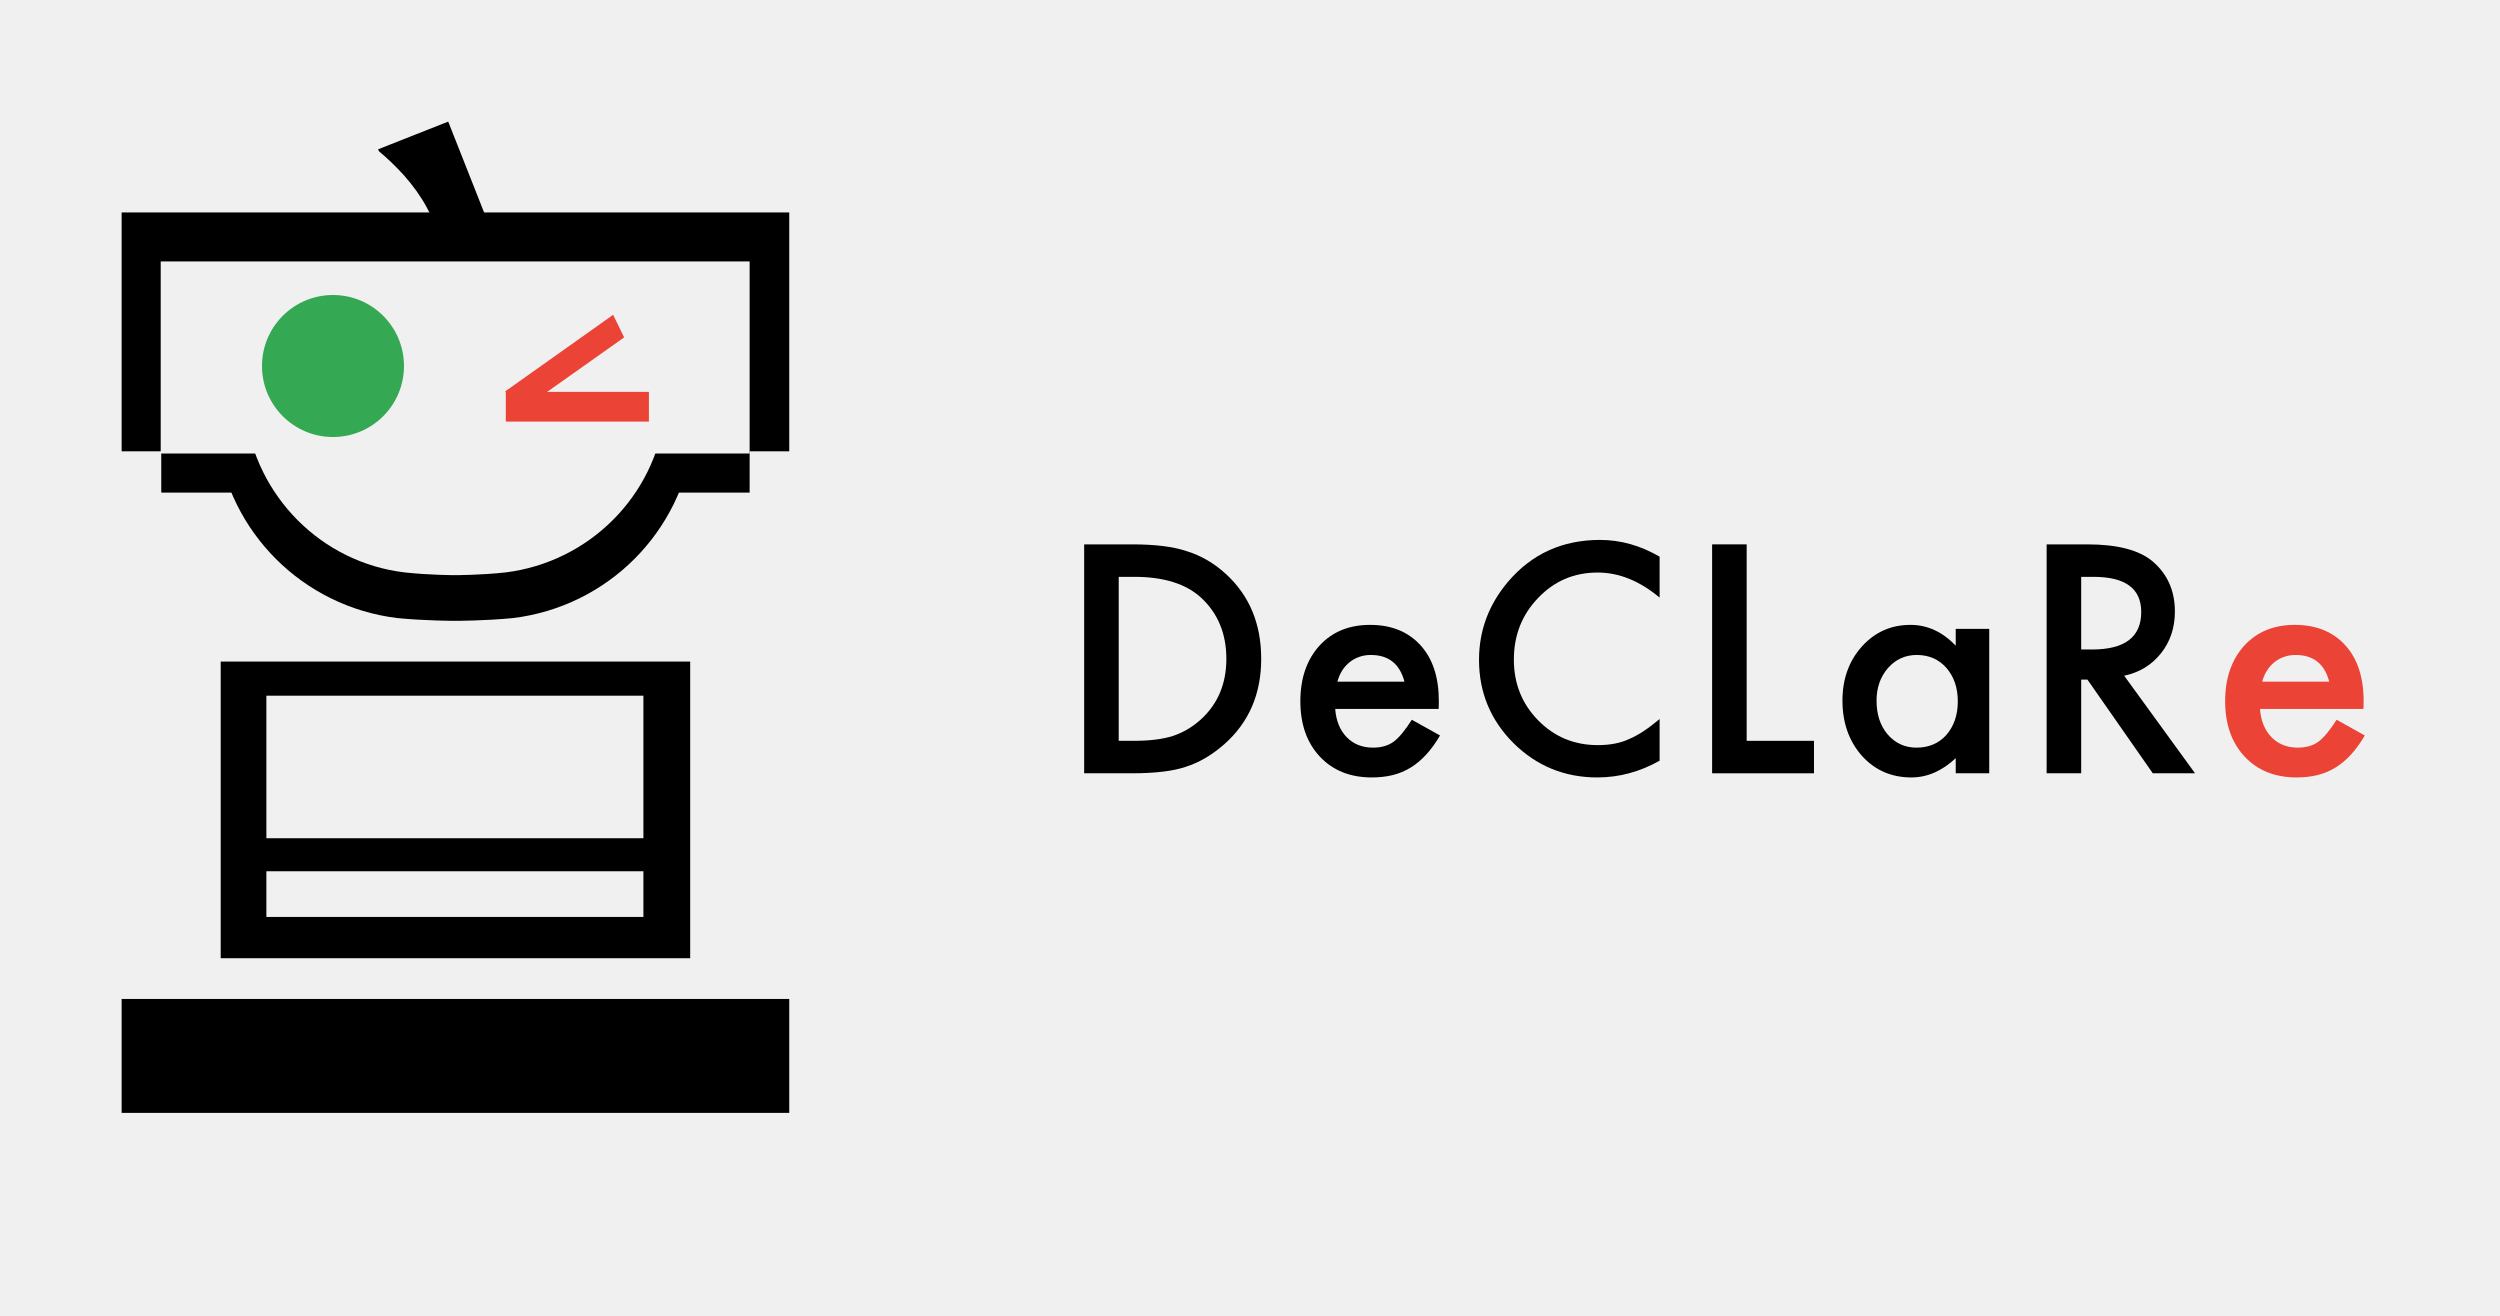
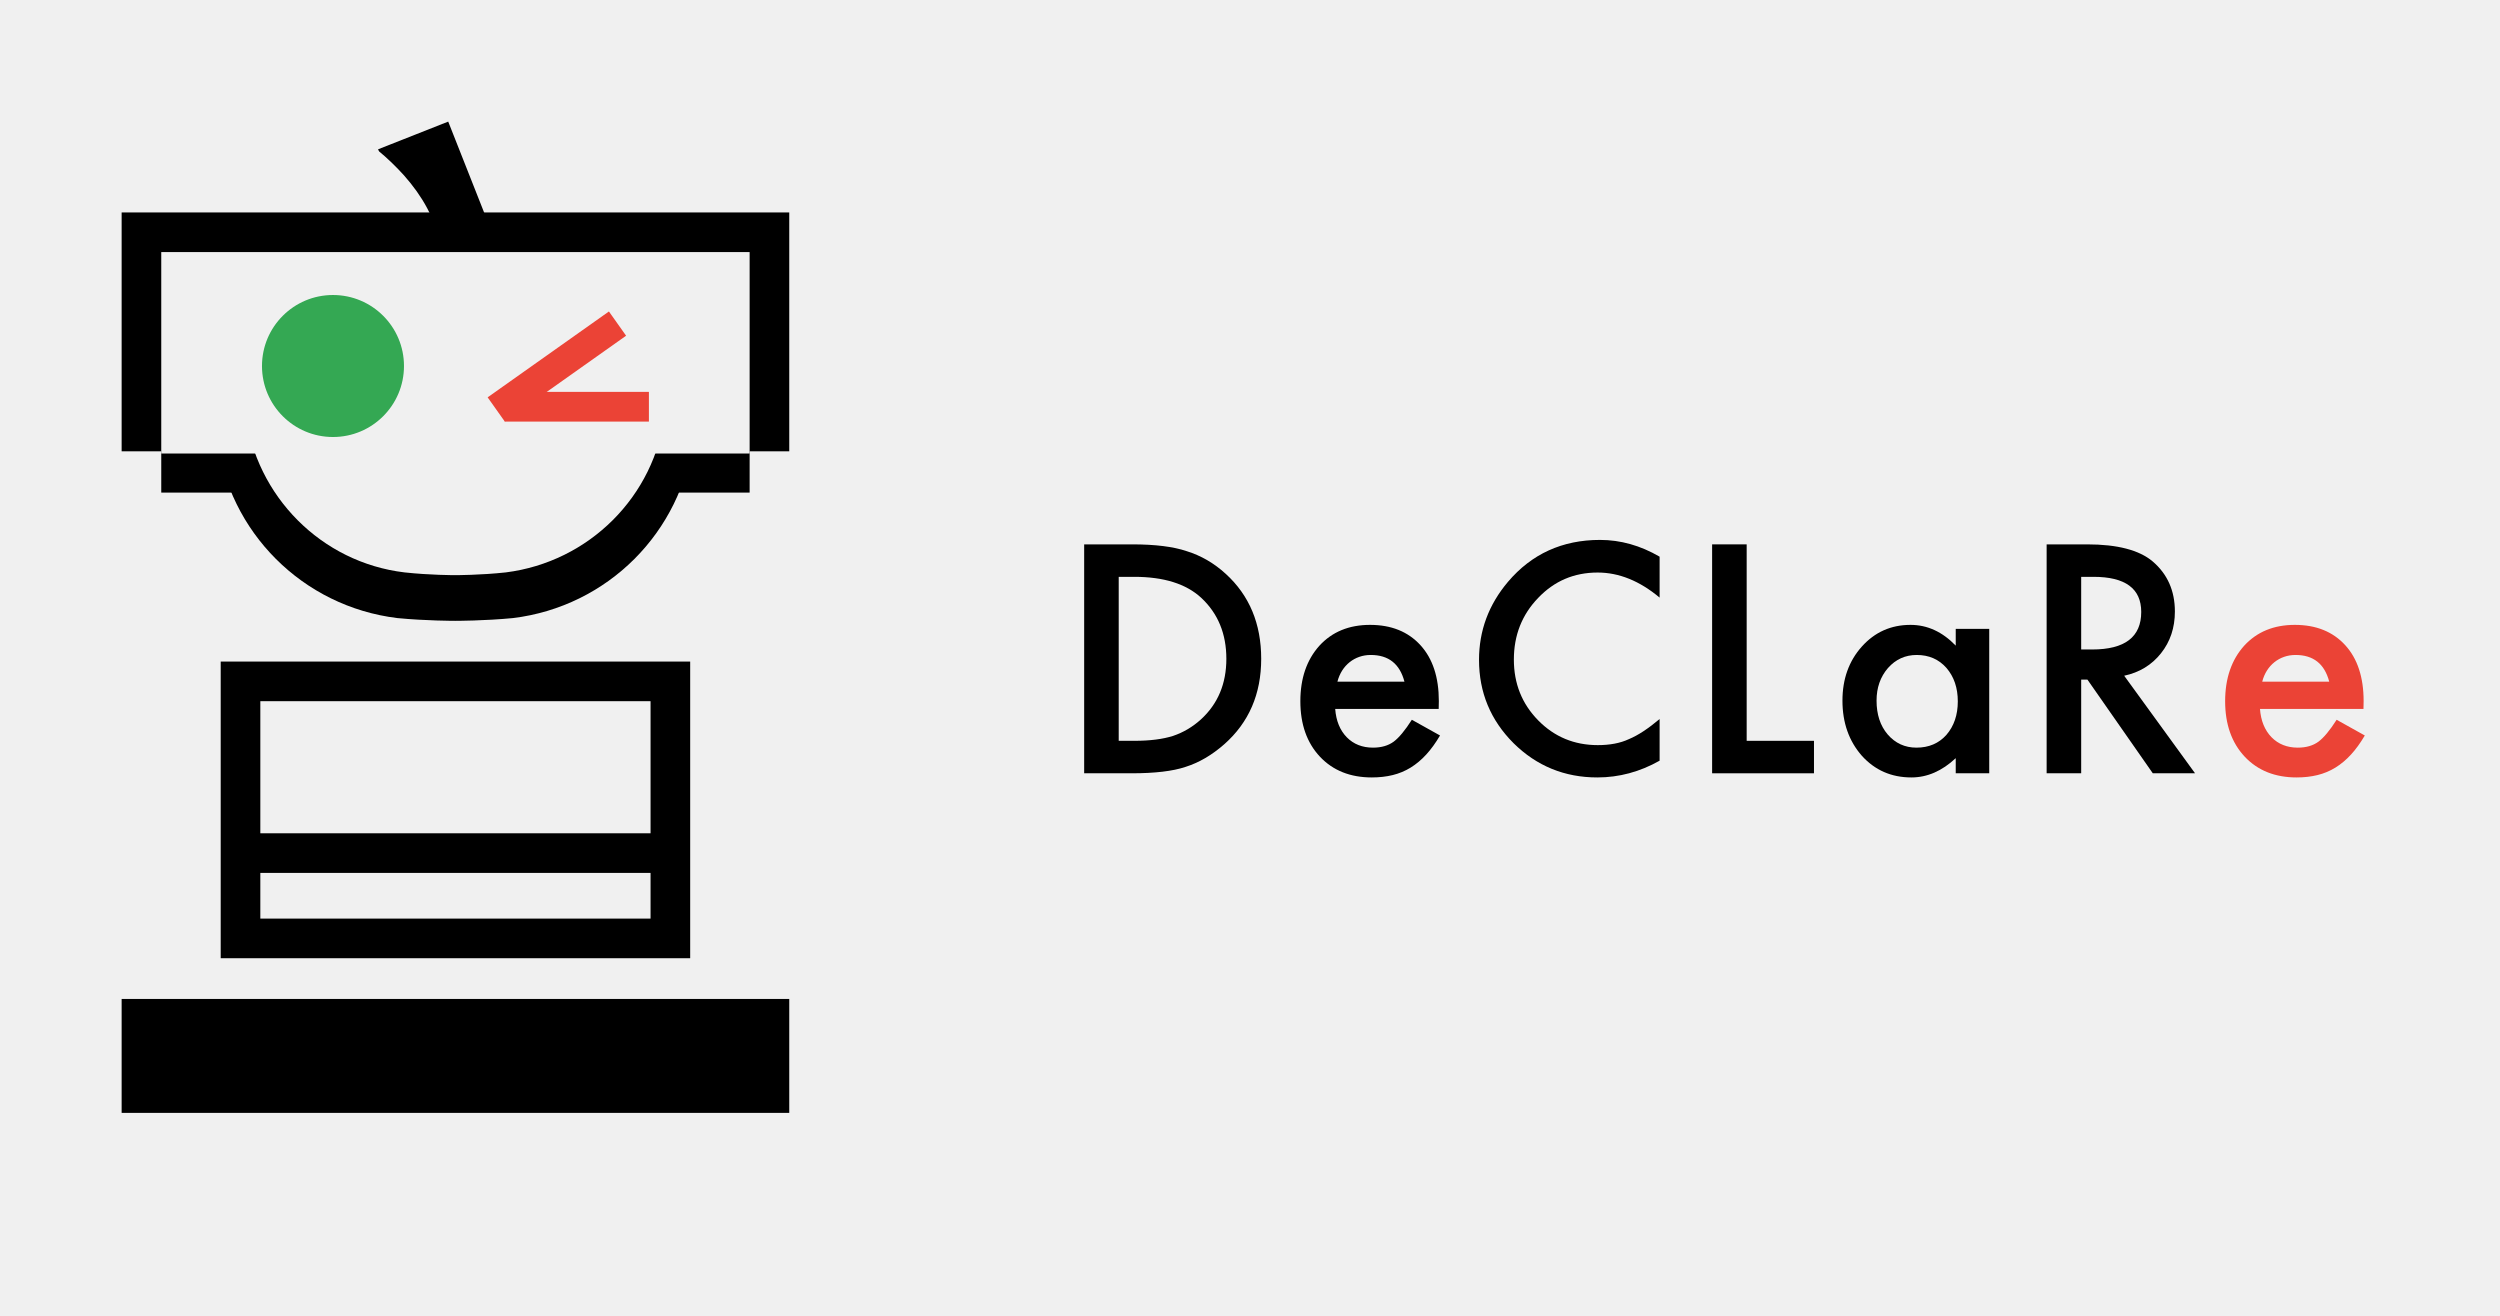
<svg xmlns="http://www.w3.org/2000/svg" xmlns:xlink="http://www.w3.org/1999/xlink" viewBox="12 -14 454.227 239" xml:space="preserve" role="img" aria-labelledby="title desc">
  <style type="text/css">
  /* DeCLaRe identity: wordmark purple #7C3AED; green eye
     #34A853; red angular eye #EB4336. */
  /* Classic robot: one themeable silhouette (currentColor) with interior detail
     carved out via #robot-knockout. */
  /* Premium line-art robot: chamfered panels in wordmark purple, faint fill,
     green/red eyes kept as the accent. */
  .r-panel { fill: #7C3AED; fill-opacity: .10; stroke: #7C3AED; stroke-width: 6; stroke-linejoin: miter; stroke-linecap: butt; }
  .r-line { fill: none; stroke: #7C3AED; stroke-width: 6; stroke-linecap: butt; stroke-linejoin: miter; }
  .r-node { fill: #7C3AED; }
  .thread { fill: none; stroke: #A78BFA; stroke-width: 5; stroke-linecap: butt; }
-   .theme { fill: currentColor; font-family: Futura, sans-serif; font-size: 25px; font-weight: 500; letter-spacing: .2px; }
+   .theme { fill: currentColor; font-family: Arial, Helvetica, sans-serif; font-size: 25px; font-weight: 500; letter-spacing: .2px; }
  /* Octagon style: lightweight monoline letters, bevel-cut (octagonal) corners,
     vertical gradient, and subtle "fused-lego" seams. */
  .octa { fill: none; stroke: url(#wm-grad); stroke-width: 14; stroke-linejoin: bevel; stroke-linecap: butt; }
  .octa-seam { fill: none; stroke: #4D18B8; stroke-width: 2; stroke-linecap: butt; opacity: .42; }

</style>
  <defs>
    <clipPath id="robot-antenna-clip">
      <rect x="71.5" y="8.7" width="21.5" height="24.2" />
    </clipPath>
    <mask id="robot-knockout" maskUnits="userSpaceOnUse" x="0" y="0" width="200" height="200">
      <rect x="133.6" y="63.7" width="14.6" height="11.8" fill="#fff" />
      <path fill="#fff" d="M94.7,11.2c0.2,0,5.3,0,10.5,0.5c17.2,2.1,30.7,15.6,32.8,32.8c0.5,5.2,0.5,10.3,0.5,10.5c0,0.2,0,5.3-0.5,10.5c-2.1,17.2-15.6,30.7-32.8,32.8c-5.2,0.5-10.3,0.5-10.5,0.5c-0.2,0-5.3,0-10.5-0.5c-17.2-2.1-30.7-15.6-32.8-32.8c-0.5-5.2-0.5-10.3-0.5-10.5c0-0.2,0-5.3,0.5-10.5c2.1-17.2,15.6-30.7,32.8-32.8C89.4,11.2,94.5,11.2,94.7,11.2z" />
      <path fill="#000" d="M94.7,13.3c0.2,0,4.6,0,9.2,0.5c15.1,1.8,27,13.8,28.9,28.9c0.5,4.6,0.5,9.1,0.5,9.2s0,4.6-0.5,9.2c-1.8,15.1-13.8,27-28.9,28.9c-4.6,0.5-9.1,0.5-9.2,0.5c-0.2,0-4.6,0-9.2-0.5c-15.1-1.8-27-13.8-28.9-28.9c-0.5-4.6-0.5-9.1-0.5-9.2s0-4.6,0.5-9.2c1.8-15.1,13.8-27,28.9-28.9C90.1,13.3,94.6,13.3,94.7,13.3z" />
      <rect x="43.7" y="1" width="102" height="66.2" fill="#000" />
      <rect x="41.3" y="63.7" width="14.6" height="11.8" fill="#fff" />
      <rect x="34.1" y="167.5" width="121.3" height="20.7" fill="#fff" />
      <rect x="52.1" y="106.2" width="85.3" height="53.9" fill="#fff" />
-       <rect x="60.4" y="112.4" width="68.5" height="25.9" fill="#000" />
-       <rect x="60.4" y="144.3" width="68.5" height="8.3" fill="#000" />
+       <rect x="59.3" y="113.4" width="70.9" height="24" fill="#000" />
+       <rect x="59.3" y="144.6" width="70.9" height="8.3" fill="#000" />
      <rect x="84" y="9.9" width="13.7" height="20.7" transform="matrix(0.9301 -0.3673 0.3673 0.9301 -1.0708 34.7719)" fill="#fff" />
      <path clip-path="url(#robot-antenna-clip)" fill="none" stroke="#000" stroke-width="6" d="M73.9,12.4c3.4,1.8,6.5,4.4,9.3,7.5c2.9,3.3,5.3,7.2,5.8,11.7" />
      <rect x="34.1" y="24.6" width="121.3" height="43.4" fill="#fff" />
-       <rect x="41.2" y="33.5" width="107" height="34.9" fill="#000" />
+       <rect x="41.3" y="31.8" width="106.9" height="36.6" fill="#000" />
    </mask>
    <g id="robot-master">
      <rect x="0" y="0" width="200" height="200" fill="currentColor" mask="url(#robot-knockout)" />
      <circle cx="72.5" cy="52.5" r="12.9" fill="#34A853" />
-       <rect x="103.9" y="57.2" width="26" height="5.4" fill="#EB4336" />
-       <polygon points="103.8,57.1 123.4,43.2 125.4,47.3 105.9,61.1" fill="#EB4336" />
+       <g fill="#EB4336">
+         <rect x="103.72" y="57.2" width="26.18" height="5.4" />
+         <rect x="0" y="-5.4" width="27" height="5.4" transform="translate(103.72 62.6) rotate(-35.3)" />
+       </g>
    </g>
    <g id="robot-premium">
      <path class="r-node" d="M90 35L100 35L88 14L76 11Q82 25 90 35Z" />
      <path class="r-panel" d="M52 36H148L159 47V93L148 104H52L41 93V47Z" />
      <circle cx="78" cy="62" r="11" fill="#34A853" />
      <path d="M134 55L116 63L134 71" fill="none" stroke="#EB4336" stroke-width="6.5" stroke-linecap="butt" stroke-linejoin="miter" />
      <path class="r-line" d="M84 86Q100 97 116 86" />
      <path class="r-panel" d="M70 124H130L141 135V167L130 178H70L59 167V135Z" />
      <path class="r-line" d="M64 151H136" />
      <rect class="r-node" x="54" y="186" width="92" height="9" />
    </g>
    <g id="wordmark-master">
      <g id="wordmark-shapes" fill="currentColor">
        <path transform="translate(0.00 100) scale(0.06414 -0.06414)" d="M185 0V1544H509Q742 1544 877 1498Q1022 1453 1140 1345Q1379 1127 1379 772Q1379 416 1130 196Q1005 86 868 43Q740 0 505 0ZM418 219H523Q680 219 784 252Q888 287 972 363Q1144 520 1144 772Q1144 1026 974 1184Q821 1325 523 1325H418Z" />
        <path transform="translate(99.23 100) scale(0.06414 -0.06414)" d="M1029 434H331Q340 314 409 243Q478 173 586 173Q670 173 725 213Q779 253 848 361L1038 255Q994 180 945.0 126.5Q896 73 840.0 38.5Q784 4 719.0 -12.0Q654 -28 578 -28Q360 -28 228 112Q96 253 96 486Q96 717 224 860Q353 1001 566 1001Q781 1001 906 864Q1030 728 1030 487ZM798 618Q751 798 571 798Q530 798 494.0 785.5Q458 773 428.5 749.5Q399 726 378.0 693.0Q357 660 346 618Z" />
        <path transform="translate(175.75 100) scale(0.06414 -0.06414)" d="M1326 1461V1185Q1124 1354 908 1354Q670 1354 507 1183Q343 1013 343 767Q343 524 507.0 357.0Q671 190 909 190Q1032 190 1118 230Q1166 250 1217.5 284.0Q1269 318 1326 366V85Q1126 -28 906 -28Q575 -28 341 203Q108 436 108 765Q108 1060 303 1291Q543 1574 924 1574Q1132 1574 1326 1461Z" />
        <path transform="translate(271.65 100) scale(0.06414 -0.06414)" d="M418 1544V219H872V0H185V1544Z" />
        <path transform="translate(333.74 100) scale(0.06414 -0.06414)" d="M860 974H1086V0H860V102Q721 -28 561 -28Q359 -28 227 118Q96 267 96 490Q96 709 227.0 855.0Q358 1001 555 1001Q725 1001 860 861ZM326 490Q326 350 401 262Q478 173 595 173Q720 173 797 259Q874 348 874 485Q874 622 797 711Q720 798 597 798Q481 798 403 710Q326 621 326 490Z" />
        <path transform="translate(416.36 100) scale(0.06414 -0.06414)" d="M708 658 1186 0H901L460 632H418V0H185V1544H458Q764 1544 900 1429Q1050 1301 1050 1091Q1050 927 956.0 809.0Q862 691 708 658ZM418 835H492Q823 835 823 1088Q823 1325 501 1325H418Z" />
        <path fill="#EB4336" transform="translate(499.29 100) scale(0.06414 -0.06414)" d="M1029 434H331Q340 314 409 243Q478 173 586 173Q670 173 725 213Q779 253 848 361L1038 255Q994 180 945.0 126.5Q896 73 840.0 38.5Q784 4 719.0 -12.0Q654 -28 578 -28Q360 -28 228 112Q96 253 96 486Q96 717 224 860Q353 1001 566 1001Q781 1001 906 864Q1030 728 1030 487ZM798 618Q751 798 571 798Q530 798 494.0 785.5Q458 773 428.5 749.5Q399 726 378.0 693.0Q357 660 346 618Z" />
      </g>
    </g>
  </defs>
  <g id="robot" style="color:#000000">
    <use xlink:href="#robot-master" />
  </g>
  <g id="wordmark" style="color:#000000" transform="translate(204 84.5) scale(0.42)">
    <use xlink:href="#wordmark-master" />
  </g>
</svg>
